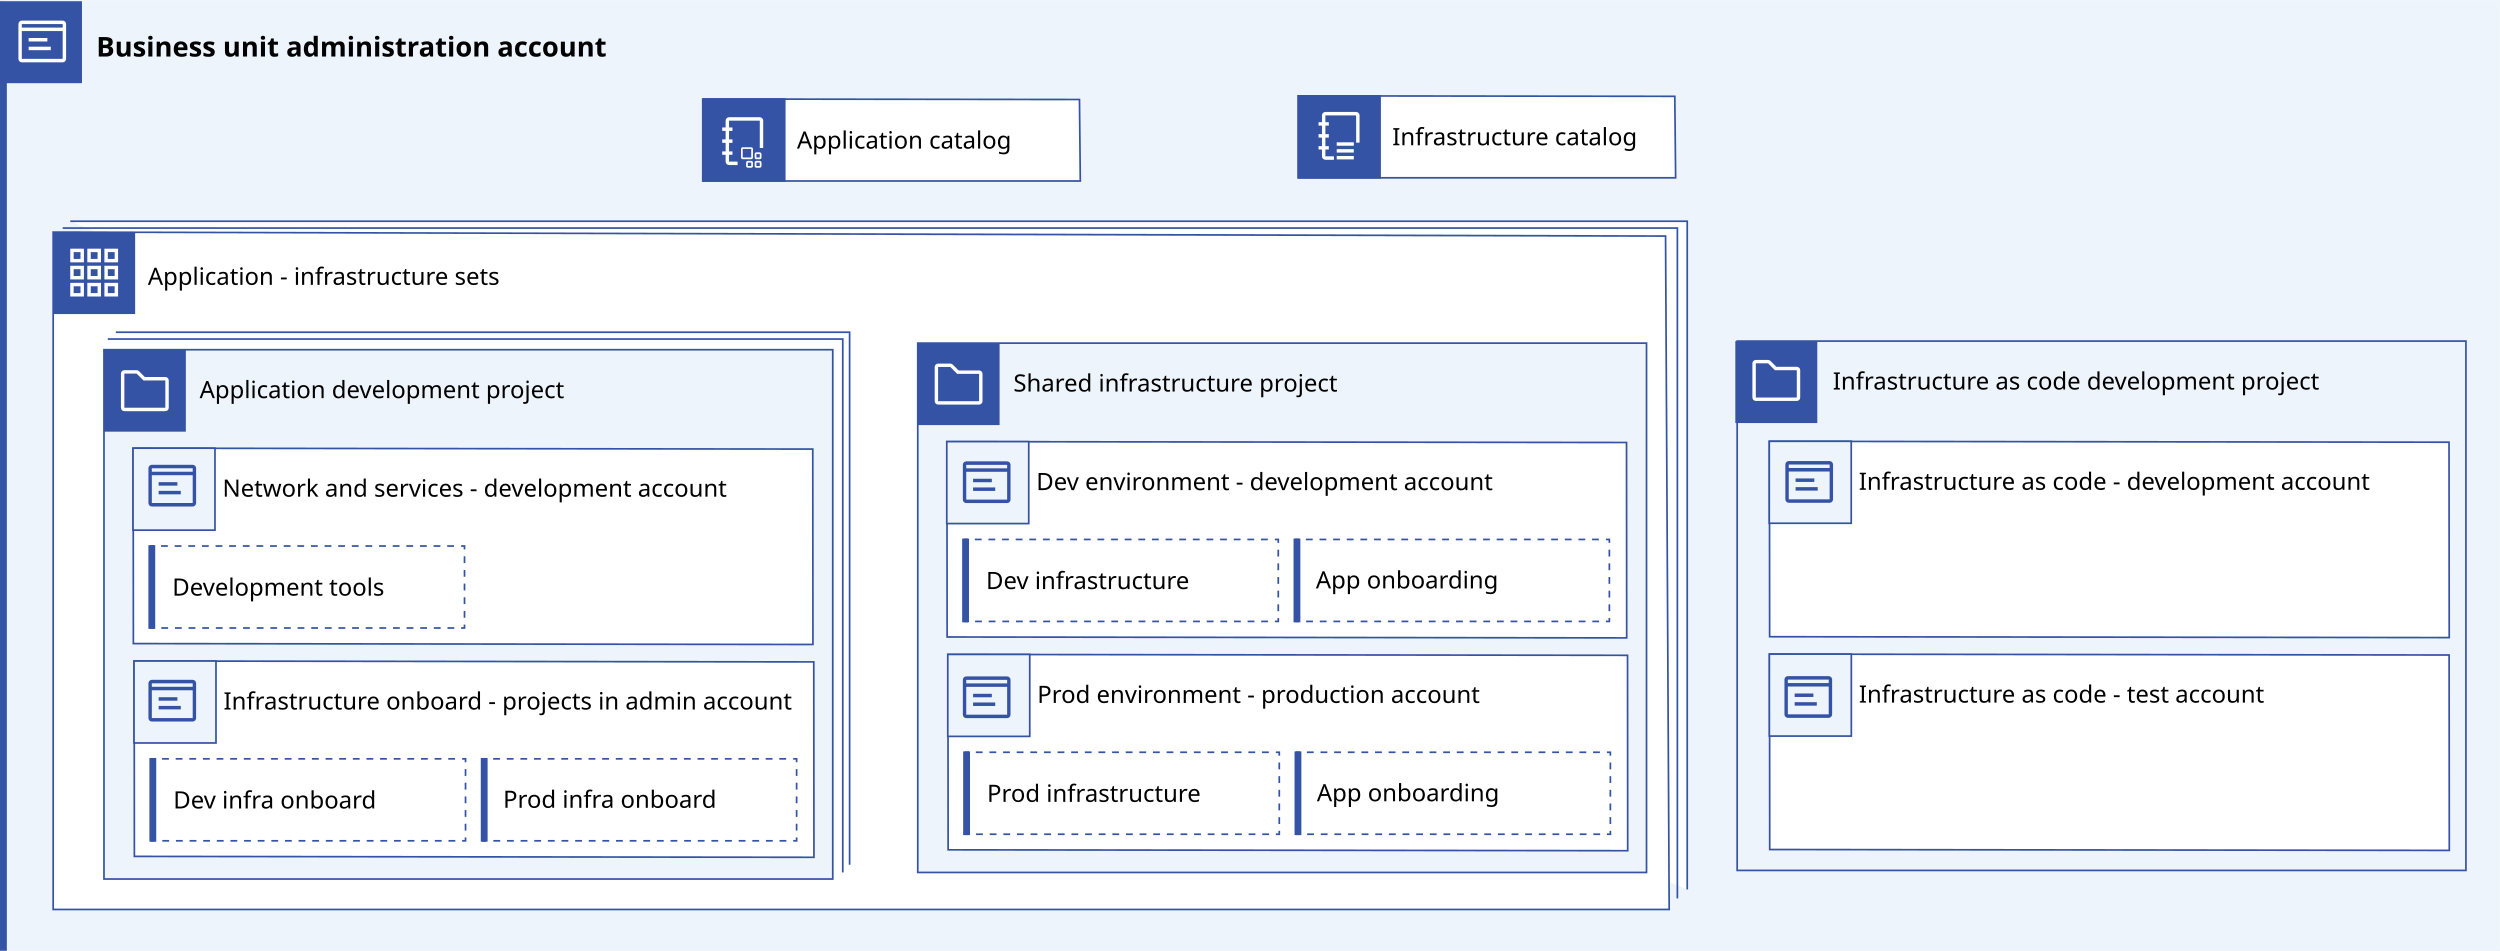
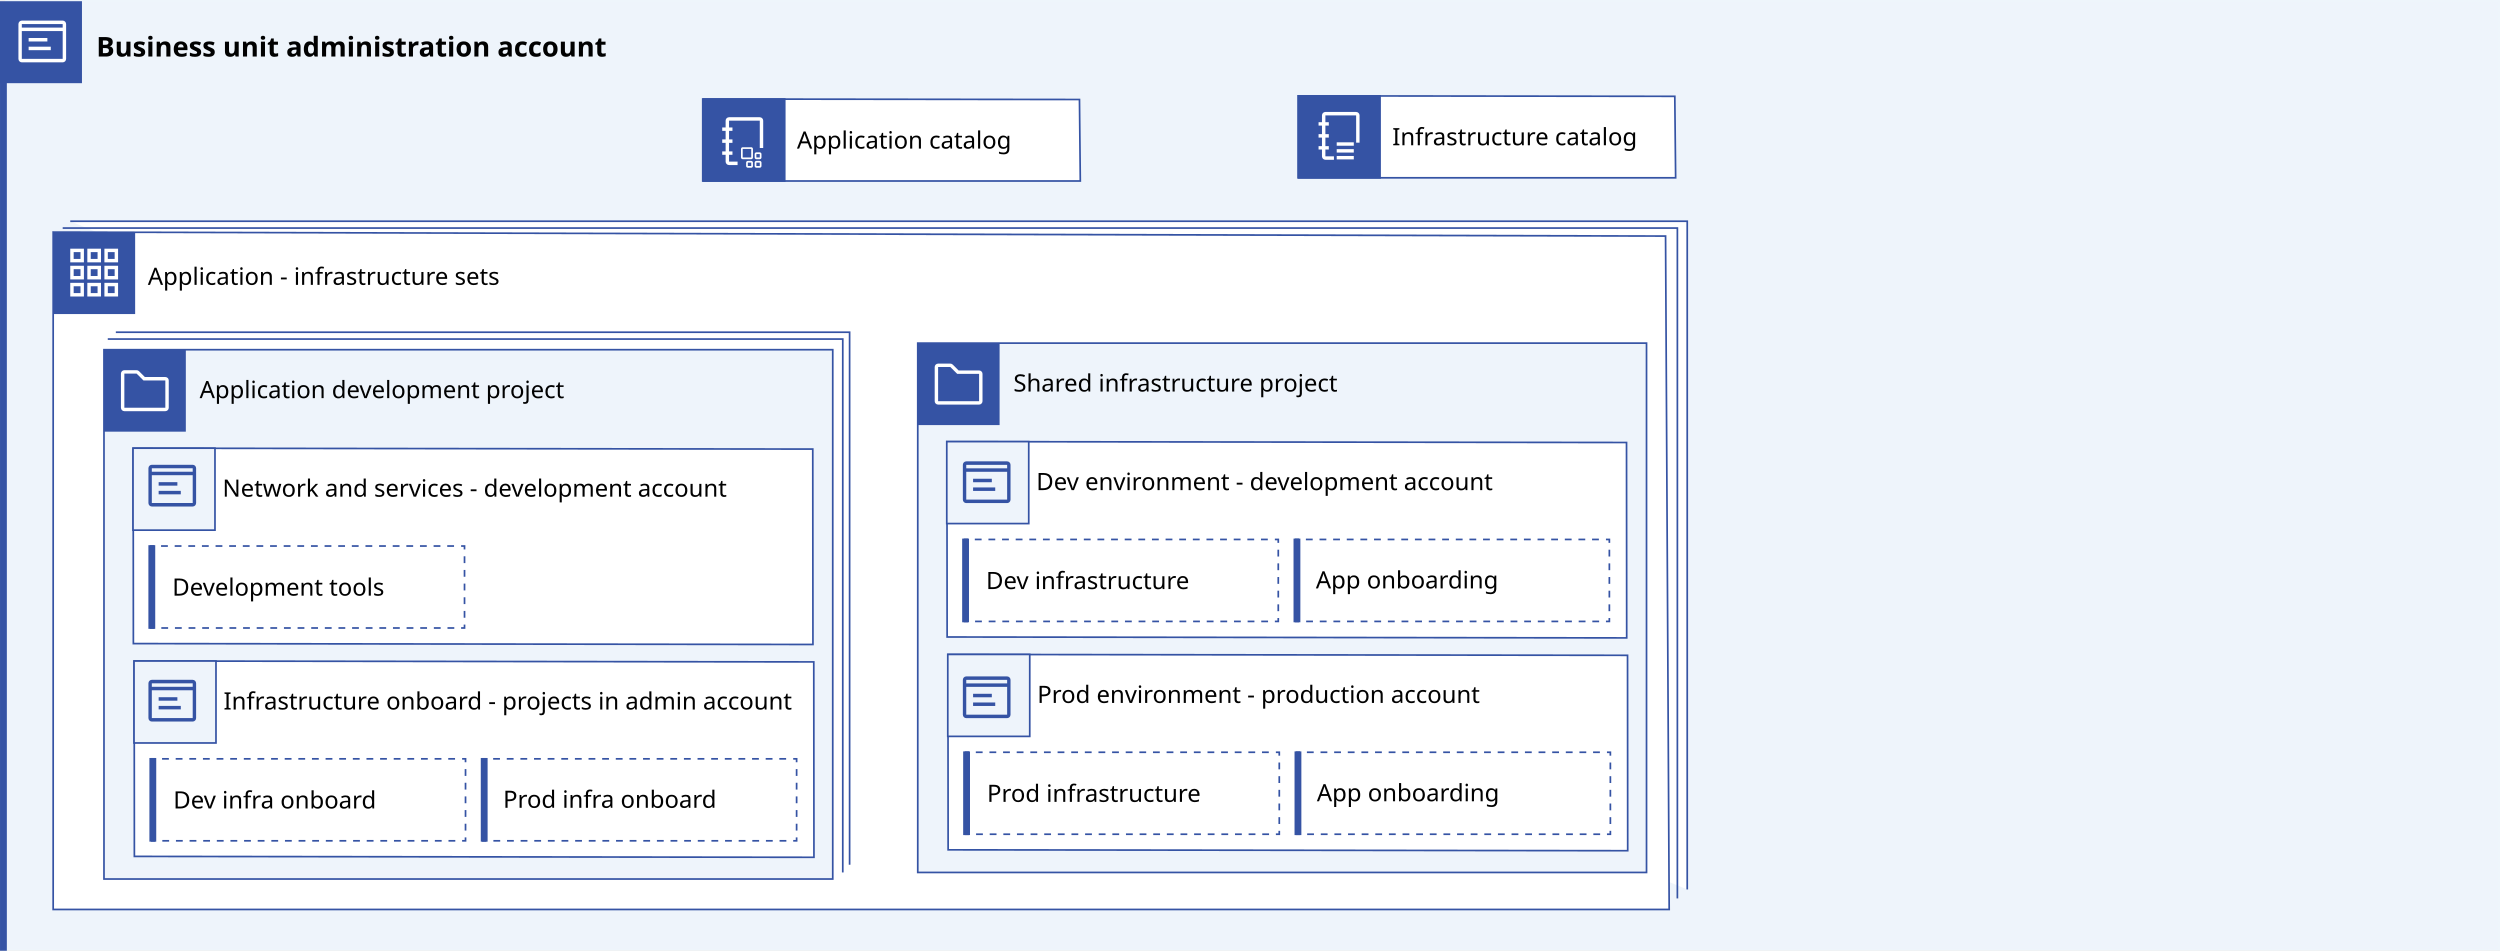
- <svg xmlns="http://www.w3.org/2000/svg" viewBox="0 0 1463.98 556.76">
+ <svg xmlns="http://www.w3.org/2000/svg" id="Layer_1" version="1.1" viewBox="0 0 1463.98 556.76">
  <defs>
-     <style>.cls-1,.cls-2,.cls-3,.cls-4,.cls-5{fill:none;}.cls-1,.cls-3,.cls-6,.cls-4,.cls-7,.cls-8,.cls-9,.cls-10,.cls-5{stroke-miterlimit:10;}.cls-1,.cls-3,.cls-6,.cls-4,.cls-7,.cls-9,.cls-10,.cls-5{stroke:#3553a4;}.cls-1,.cls-6{fill-rule:evenodd;}.cls-2,.cls-11,.cls-12{stroke-width:0px;}.cls-13{font-family:IBMPlexSans, 'IBM Plex Sans';font-size:14px;}.cls-13,.cls-14{fill:#010101;}.cls-3{stroke-dasharray:0 0 4 4;}.cls-6,.cls-7,.cls-12{fill:#fff;}.cls-4{stroke-dasharray:0 0 3.99 3.99;}.cls-8{stroke:#eef5fb;}.cls-8,.cls-9{fill:#eef4fb;}.cls-10,.cls-11{fill:#3553a4;}.cls-14{font-family:IBMPlexSans-SemiBold, 'IBM Plex Sans';font-size:16px;font-weight:600;}</style>
+     <style>
+       .st0, .st1, .st2, .st3 {
+         fill: none;
+       }
+ 
+       .st4 {
+         font-family: IBMPlexSans, 'IBM Plex Sans';
+         font-size: 14px;
+       }
+ 
+       .st4, .st5, .st6 {
+         isolation: isolate;
+       }
+ 
+       .st4, .st6 {
+         fill: #010101;
+       }
+ 
+       .st7 {
+         stroke: #eef5fb;
+       }
+ 
+       .st7, .st8, .st1, .st9, .st10, .st11, .st2, .st3 {
+         stroke-miterlimit: 10;
+       }
+ 
+       .st7, .st9 {
+         fill: #eef4fb;
+       }
+ 
+       .st8, .st1, .st9, .st10, .st11, .st2, .st3 {
+         stroke: #3553a4;
+       }
+ 
+       .st8, .st10, .st12 {
+         fill: #fff;
+       }
+ 
+       .st1 {
+         stroke-dasharray: 0 0 3.99 3.99;
+       }
+ 
+       .st10 {
+         fill-rule: evenodd;
+       }
+ 
+       .st11, .st13 {
+         fill: #3553a4;
+       }
+ 
+       .st2 {
+         stroke-dasharray: 0 0 4 4;
+       }
+ 
+       .st6 {
+         font-family: IBMPlexSans-SemiBold, 'IBM Plex Sans';
+         font-size: 16px;
+         font-weight: 600;
+       }
+     </style>
  </defs>
  <g id="Background">
-     <rect class="cls-8" x="3.51" y=".5" width="1459.97" height="555.55" />
-     <polyline class="cls-6" points="41.14 129.55 988.03 129.55 988.03 520.86" />
-     <rect class="cls-11" y=".71" width="48" height="48" />
-     <polygon class="cls-7" points="31.14 135.91 975.34 138.24 977.46 532.59 31.14 532.59 31.14 135.91" />
-     <polyline class="cls-1" points="36.71 133.55 982.26 133.55 982.26 526.11" />
-     <rect class="cls-11" x="31.14" y="135.91" width="48" height="48" />
-     <rect class="cls-10" x=".51" y="48.71" width="3" height="507.55" />
-     <polygon class="cls-7" points="411.93 57.99 632.13 58.27 632.62 105.99 411.93 105.99 411.93 57.99" />
-     <rect class="cls-10" x="411.52" y="57.99" width="48" height="48" />
-     <polygon class="cls-7" points="760.55 56.13 980.75 56.41 981.24 104.13 760.55 104.13 760.55 56.13" />
-     <rect class="cls-10" x="760.14" y="56.13" width="48" height="48" />
-     <rect id="_Transparent_Rectangle_" class="cls-2" x="766.77" y="64.13" width="32" height="32" />
-     <path class="cls-12" d="m431.92,94.65h-5v-4h2v-2h-2v-5h2v-2h-2v-5h2v-2h-2v-4h18v16h2v-16c0-1.1-.9-2-2-2h-18c-1.1,0-2,.9-2,2v4h-2v2h2v5h-2v2h2v5h-2v2h2v4c0,1.1.9,2,2,2h5v-2Z" />
-     <path class="cls-12" d="m439.92,93.22h-5c-.55,0-1-.45-1-1v-5c0-.55.45-1,1-1h5c.55,0,1,.45,1,1v5c0,.55-.45,1-1,1Zm-5-6v5h5v-5h-5Z" />
-     <path class="cls-12" d="m444.92,90.22v2h-2v-2h2m0-1h-2c-.55,0-1,.45-1,1v2c0,.55.45,1,1,1h2c.55,0,1-.45,1-1v-2c0-.55-.45-1-1-1Z" />
-     <path class="cls-12" d="m444.92,95.22v2h-2v-2h2m0-1h-2c-.55,0-1,.45-1,1v2c0,.55.45,1,1,1h2c.55,0,1-.45,1-1v-2c0-.55-.45-1-1-1Z" />
-     <path class="cls-12" d="m439.92,95.22v2h-2v-2h2m0-1h-2c-.55,0-1,.45-1,1v2c0,.55.45,1,1,1h2c.55,0,1-.45,1-1v-2c0-.55-.45-1-1-1Z" />
-     <path class="cls-12" d="m781.14,91.56h-5v-4h2v-2h-2v-5h2v-2h-2v-5h2v-2h-2v-4h18v16h2v-16c0-1.1-.9-2-2-2h-18c-1.1,0-2,.9-2,2v4h-2v2h2v5h-2v2h2v5h-2v2h2v4c0,1.1.9,2,2,2h5v-2Z" />
-     <rect class="cls-12" x="782.77" y="83.34" width="10" height="2" />
-     <rect class="cls-12" x="782.77" y="87.34" width="10" height="2" />
-     <rect class="cls-12" x="782.77" y="91.34" width="10" height="2" />
-     <path class="cls-12" d="m16.77,22.25h10.97v2.04h-10.97v-2.04Zm0,5.09h12.97v2.04h-12.97v-2.04Z" />
-     <path class="cls-12" d="m36.71,12.07H12.78c-1.1,0-1.99.91-1.99,2.04v20.36c0,1.12.89,2.04,1.99,2.04h23.94c1.1,0,1.99-.91,1.99-2.04V14.1c0-1.12-.89-2.04-1.99-2.04Zm0,2.04v2.04H12.78v-2.04h23.94Zm-23.94,20.36v-16.28h23.94v16.28H12.78Z" />
-     <path class="cls-12" d="m47.14,147.63v4h-4v-4h4Zm2-2h-8v8h8v-8Zm8,2v4h-4v-4h4Zm2-2h-8v8h8v-8Zm8,2v4h-4v-4h4Zm2-2h-8v8h8v-8Zm-22,12v4h-4v-4h4Zm2-2h-8v8h8v-8Zm8,2v4h-4v-4h4Zm2-2h-8v8h8v-8Zm8,2v4h-4v-4h4Zm2-2h-8v8h8v-8Zm-22,12v4h-4v-4h4Zm2-2h-8v8h8v-8Zm8,2v4h-4v-4h4Zm2-2h-8v8h8v-8Zm8,2v4h-4v-4h4Zm2-2h-8v8h8v-8Z" />
-     <polyline class="cls-1" points="63.11 198.55 493.52 198.55 493.52 510.9" />
-     <polyline class="cls-1" points="67.83 194.55 497.52 194.55 497.52 506.38" />
-     <rect class="cls-9" x="537.43" y="200.93" width="426.76" height="309.97" />
-     <rect class="cls-11" x="537.35" y="200.93" width="48" height="48" />
-     <path class="cls-12" d="m556.52,214.93l3.42,3.41.58.59h12.83v16h-24v-20h7.17m0-2h-7.17c-1.1,0-2,.9-2,2v20c0,1.1.9,2,2,2h24c1.1,0,2-.9,2-2v-16c0-1.1-.9-2-2-2h-12l-3.41-3.41c-.38-.38-.89-.59-1.42-.59Z" />
-     <polygon class="cls-7" points="555.11 383.23 953.07 383.75 953.17 498.17 555.22 497.65 555.11 383.23" />
-     <rect class="cls-9" x="555.01" y="383.22" width="48" height="48" />
-     <rect class="cls-12" x="565.43" y="440.52" width="183.71" height="48" />
-     <polyline class="cls-5" points="749.14 486.52 749.14 488.52 747.14 488.52" />
-     <line class="cls-4" x1="743.15" y1="488.52" x2="569.43" y2="488.52" />
-     <polyline class="cls-5" points="567.43 488.52 565.43 488.52 565.43 486.52" />
-     <line class="cls-3" x1="565.43" y1="482.52" x2="565.43" y2="444.52" />
-     <polyline class="cls-5" points="565.43 442.52 565.43 440.52 567.43 440.52" />
-     <line class="cls-4" x1="571.43" y1="440.52" x2="745.14" y2="440.52" />
-     <polyline class="cls-5" points="747.14 440.52 749.14 440.52 749.14 442.52" />
-     <line class="cls-3" x1="749.14" y1="446.52" x2="749.14" y2="484.52" />
-     <rect class="cls-10" x="564.52" y="440.52" width="3" height="48" />
-     <rect class="cls-12" x="759.31" y="440.52" width="183.71" height="48" />
-     <polyline class="cls-5" points="943.02 486.52 943.02 488.52 941.02 488.52" />
-     <line class="cls-4" x1="937.03" y1="488.52" x2="763.31" y2="488.52" />
-     <polyline class="cls-5" points="761.31 488.52 759.31 488.52 759.31 486.52" />
-     <line class="cls-3" x1="759.31" y1="482.52" x2="759.31" y2="444.52" />
-     <polyline class="cls-5" points="759.31 442.52 759.31 440.52 761.31 440.52" />
-     <line class="cls-4" x1="765.31" y1="440.52" x2="939.02" y2="440.52" />
-     <polyline class="cls-5" points="941.02 440.52 943.02 440.52 943.02 442.52" />
-     <line class="cls-3" x1="943.02" y1="446.52" x2="943.02" y2="484.52" />
-     <rect class="cls-10" x="758.57" y="440.52" width="3" height="48" />
-     <polygon class="cls-7" points="554.52 258.61 952.48 259.13 952.58 373.55 554.63 373.02 554.52 258.61" />
-     <rect class="cls-9" x="554.42" y="258.6" width="48" height="48" />
-     <rect class="cls-12" x="564.85" y="315.9" width="183.71" height="48" />
-     <polyline class="cls-5" points="748.55 361.9 748.55 363.9 746.55 363.9" />
-     <line class="cls-4" x1="742.56" y1="363.9" x2="568.84" y2="363.9" />
-     <polyline class="cls-5" points="566.85 363.9 564.85 363.9 564.85 361.9" />
-     <line class="cls-3" x1="564.85" y1="357.9" x2="564.85" y2="319.9" />
-     <polyline class="cls-5" points="564.85 317.9 564.85 315.9 566.85 315.9" />
-     <line class="cls-4" x1="570.84" y1="315.9" x2="744.55" y2="315.9" />
-     <polyline class="cls-5" points="746.55 315.9 748.55 315.9 748.55 317.9" />
-     <line class="cls-3" x1="748.55" y1="321.9" x2="748.55" y2="359.9" />
-     <rect class="cls-10" x="563.93" y="315.9" width="3" height="48" />
-     <rect class="cls-12" x="758.72" y="315.9" width="183.71" height="48" />
-     <polyline class="cls-5" points="942.43 361.9 942.43 363.9 940.43 363.9" />
-     <line class="cls-4" x1="936.44" y1="363.9" x2="762.72" y2="363.9" />
-     <polyline class="cls-5" points="760.72 363.9 758.72 363.9 758.72 361.9" />
-     <line class="cls-3" x1="758.72" y1="357.9" x2="758.72" y2="319.9" />
-     <polyline class="cls-5" points="758.72 317.9 758.72 315.9 760.72 315.9" />
-     <line class="cls-4" x1="764.72" y1="315.9" x2="938.43" y2="315.9" />
-     <polyline class="cls-5" points="940.43 315.9 942.43 315.9 942.43 317.9" />
-     <line class="cls-3" x1="942.43" y1="321.9" x2="942.43" y2="359.9" />
-     <rect class="cls-10" x="757.98" y="315.9" width="3" height="48" />
-     <rect class="cls-9" x="60.89" y="204.78" width="426.76" height="309.97" />
-     <rect class="cls-11" x="60.82" y="204.78" width="48" height="48" />
-     <path class="cls-12" d="m79.99,218.78l3.42,3.41.58.59h12.83v16h-24v-20h7.17m0-2h-7.17c-1.1,0-2,.9-2,2v20c0,1.1.9,2,2,2h24c1.1,0,2-.9,2-2v-16c0-1.1-.9-2-2-2h-12l-3.41-3.41c-.38-.38-.89-.59-1.42-.59Z" />
-     <polygon class="cls-7" points="78.58 387.08 476.54 387.61 476.64 502.03 78.69 501.5 78.58 387.08" />
-     <rect class="cls-9" x="78.48" y="387.08" width="48" height="48" />
-     <rect class="cls-12" x="88.9" y="444.37" width="183.71" height="48" />
-     <polyline class="cls-5" points="272.61 490.37 272.61 492.37 270.61 492.37" />
-     <line class="cls-4" x1="266.62" y1="492.37" x2="92.9" y2="492.37" />
-     <polyline class="cls-5" points="90.9 492.37 88.9 492.37 88.9 490.37" />
-     <line class="cls-3" x1="88.9" y1="486.37" x2="88.9" y2="448.37" />
-     <polyline class="cls-5" points="88.9 446.37 88.9 444.37 90.9 444.37" />
-     <line class="cls-4" x1="94.9" y1="444.37" x2="268.61" y2="444.37" />
-     <polyline class="cls-5" points="270.61 444.37 272.61 444.37 272.61 446.37" />
-     <line class="cls-3" x1="272.61" y1="450.37" x2="272.61" y2="488.37" />
-     <rect class="cls-10" x="87.99" y="444.37" width="3" height="48" />
-     <rect class="cls-12" x="282.78" y="444.37" width="183.71" height="48" />
-     <polyline class="cls-5" points="466.49 490.37 466.49 492.37 464.49 492.37" />
-     <line class="cls-4" x1="460.49" y1="492.37" x2="286.78" y2="492.37" />
-     <polyline class="cls-5" points="284.78 492.37 282.78 492.37 282.78 490.37" />
-     <line class="cls-3" x1="282.78" y1="486.37" x2="282.78" y2="448.37" />
-     <polyline class="cls-5" points="282.78 446.37 282.78 444.37 284.78 444.37" />
-     <line class="cls-4" x1="288.78" y1="444.37" x2="462.49" y2="444.37" />
-     <polyline class="cls-5" points="464.49 444.37 466.49 444.37 466.49 446.37" />
-     <line class="cls-3" x1="466.49" y1="450.37" x2="466.49" y2="488.37" />
-     <rect class="cls-10" x="282.04" y="444.37" width="3" height="48" />
-     <polygon class="cls-7" points="77.99 262.46 475.95 262.98 476.05 377.4 78.1 376.88 77.99 262.46" />
-     <rect class="cls-9" x="77.89" y="262.45" width="48" height="48" />
-     <rect class="cls-12" x="88.31" y="319.75" width="183.71" height="48" />
-     <polyline class="cls-5" points="272.02 365.75 272.02 367.75 270.02 367.75" />
-     <line class="cls-4" x1="266.03" y1="367.75" x2="92.31" y2="367.75" />
-     <polyline class="cls-5" points="90.31 367.75 88.31 367.75 88.31 365.75" />
-     <line class="cls-3" x1="88.31" y1="361.75" x2="88.31" y2="323.75" />
-     <polyline class="cls-5" points="88.31 321.75 88.31 319.75 90.31 319.75" />
-     <line class="cls-4" x1="94.31" y1="319.75" x2="268.02" y2="319.75" />
-     <polyline class="cls-5" points="270.02 319.75 272.02 319.75 272.02 321.75" />
-     <line class="cls-3" x1="272.02" y1="325.75" x2="272.02" y2="363.75" />
-     <rect class="cls-10" x="87.4" y="319.75" width="3" height="48" />
-     <path class="cls-11" d="m92.9,282.35h10.97v2.04h-10.97v-2.04Zm0,5.09h12.97v2.04h-12.97v-2.04Z" />
-     <path class="cls-11" d="m112.85,272.17h-23.94c-1.1,0-1.99.91-1.99,2.04v20.36c0,1.12.89,2.04,1.99,2.04h23.94c1.1,0,1.99-.91,1.99-2.04v-20.36c0-1.12-.89-2.04-1.99-2.04Zm0,2.04v2.04h-23.94v-2.04h23.94Zm-23.94,20.36v-16.28h23.94v16.28h-23.94Z" />
-     <path class="cls-11" d="m92.9,408.28h10.97v2.04h-10.97v-2.04Zm0,5.09h12.97v2.04h-12.97v-2.04Z" />
-     <path class="cls-11" d="m112.85,398.1h-23.94c-1.1,0-1.99.91-1.99,2.04v20.36c0,1.12.89,2.04,1.99,2.04h23.94c1.1,0,1.99-.91,1.99-2.04v-20.36c0-1.12-.89-2.04-1.99-2.04Zm0,2.04v2.04h-23.94v-2.04h23.94Zm-23.94,20.36v-16.28h23.94v16.28h-23.94Z" />
-     <path class="cls-11" d="m569.83,406.28h10.97v2.04h-10.97v-2.04Zm0,5.09h12.97v2.04h-12.97v-2.04Z" />
-     <path class="cls-11" d="m589.77,396.1h-23.94c-1.1,0-1.99.91-1.99,2.04v20.36c0,1.12.89,2.04,1.99,2.04h23.94c1.1,0,1.99-.91,1.99-2.04v-20.36c0-1.12-.89-2.04-1.99-2.04Zm0,2.04v2.04h-23.94v-2.04h23.94Zm-23.94,20.36v-16.28h23.94v16.28h-23.94Z" />
-     <path class="cls-11" d="m569.83,280.35h10.97v2.04h-10.97v-2.04Zm0,5.09h12.97v2.04h-12.97v-2.04Z" />
-     <path class="cls-11" d="m589.77,270.17h-23.94c-1.1,0-1.99.91-1.99,2.04v20.36c0,1.12.89,2.04,1.99,2.04h23.94c1.1,0,1.99-.91,1.99-2.04v-20.36c0-1.12-.89-2.04-1.99-2.04Zm0,2.04v2.04h-23.94v-2.04h23.94Zm-23.94,20.36v-16.28h23.94v16.28h-23.94Z" />
-   </g>
-   <g id="Text">
-     <text class="cls-14" transform="translate(56.4 33.12)">
-       <tspan x="0" y="0">Business unit administration account </tspan>
-     </text>
-     <text class="cls-13" transform="translate(86.56 166.8)">
+     <rect class="st7" x="3.51" y=".5" width="1459.97" height="555.55" />
+     <polyline class="st10" points="41.14 129.55 988.03 129.55 988.03 520.86" />
+     <rect class="st13" y=".71" width="48" height="48" />
+     <polygon class="st8" points="31.14 135.91 975.34 138.24 977.46 532.59 31.14 532.59 31.14 135.91" />
+     <polyline class="st3" points="36.71 133.55 982.26 133.55 982.26 526.11" />
+     <rect class="st13" x="31.14" y="135.91" width="48" height="48" />
+     <rect class="st11" x=".51" y="48.71" width="3" height="507.55" />
+     <polygon class="st8" points="411.93 57.99 632.13 58.27 632.62 105.99 411.93 105.99 411.93 57.99" />
+     <rect class="st11" x="411.52" y="57.99" width="48" height="48" />
+     <polygon class="st8" points="760.55 56.13 980.75 56.41 981.24 104.13 760.55 104.13 760.55 56.13" />
+     <rect class="st11" x="760.14" y="56.13" width="48" height="48" />
+     <rect id="_Transparent_Rectangle_" class="st0" x="766.77" y="64.13" width="32" height="32" />
+     <path class="st12" d="M431.92,94.65h-5v-4h2v-2h-2v-5h2v-2h-2v-5h2v-2h-2v-4h18v16h2v-16c0-1.1-.9-2-2-2h-18c-1.1,0-2,.9-2,2v4h-2v2h2v5h-2v2h2v5h-2v2h2v4c0,1.1.9,2,2,2h5v-2Z" />
+     <path class="st12" d="M439.92,93.22h-5c-.55,0-1-.45-1-1v-5c0-.55.45-1,1-1h5c.55,0,1,.45,1,1v5c0,.55-.45,1-1,1ZM434.92,87.22v5h5v-5h-5Z" />
+     <path class="st12" d="M444.92,90.22v2h-2v-2h2M444.92,89.22h-2c-.55,0-1,.45-1,1v2c0,.55.45,1,1,1h2c.55,0,1-.45,1-1v-2c0-.55-.45-1-1-1Z" />
+     <path class="st12" d="M444.92,95.22v2h-2v-2h2M444.92,94.22h-2c-.55,0-1,.45-1,1v2c0,.55.45,1,1,1h2c.55,0,1-.45,1-1v-2c0-.55-.45-1-1-1Z" />
+     <path class="st12" d="M439.92,95.22v2h-2v-2h2M439.92,94.22h-2c-.55,0-1,.45-1,1v2c0,.55.45,1,1,1h2c.55,0,1-.45,1-1v-2c0-.55-.45-1-1-1Z" />
+     <path class="st12" d="M781.14,91.56h-5v-4h2v-2h-2v-5h2v-2h-2v-5h2v-2h-2v-4h18v16h2v-16c0-1.1-.9-2-2-2h-18c-1.1,0-2,.9-2,2v4h-2v2h2v5h-2v2h2v5h-2v2h2v4c0,1.1.9,2,2,2h5v-2Z" />
+     <rect class="st12" x="782.77" y="83.34" width="10" height="2" />
+     <rect class="st12" x="782.77" y="87.34" width="10" height="2" />
+     <rect class="st12" x="782.77" y="91.34" width="10" height="2" />
+     <path class="st12" d="M16.77,22.25h10.97v2.04h-10.97v-2.04ZM16.77,27.34h12.97v2.04h-12.97v-2.04Z" />
+     <path class="st12" d="M36.71,12.07H12.78c-1.1,0-1.99.91-1.99,2.04v20.36c0,1.12.89,2.04,1.99,2.04h23.94c1.1,0,1.99-.91,1.99-2.04V14.1c0-1.12-.89-2.04-1.99-2.04h-.01ZM36.71,14.11v2.04H12.78v-2.04h23.94-.01ZM12.77,34.47v-16.28h23.94v16.28H12.77Z" />
+     <path class="st12" d="M47.14,147.63v4h-4v-4h4ZM49.14,145.63h-8v8h8v-8ZM57.14,147.63v4h-4v-4h4ZM59.14,145.63h-8v8h8v-8ZM67.14,147.63v4h-4v-4h4ZM69.14,145.63h-8v8h8v-8ZM47.14,157.63v4h-4v-4h4ZM49.14,155.63h-8v8h8v-8ZM57.14,157.63v4h-4v-4h4ZM59.14,155.63h-8v8h8v-8ZM67.14,157.63v4h-4v-4h4ZM69.14,155.63h-8v8h8v-8ZM47.14,167.63v4h-4v-4h4ZM49.14,165.63h-8v8h8v-8ZM57.14,167.63v4h-4v-4h4ZM59.14,165.63h-8v8h8v-8ZM67.14,167.63v4h-4v-4h4ZM69.14,165.63h-8v8h8v-8Z" />
+     <polyline class="st3" points="63.11 198.55 493.52 198.55 493.52 510.9" />
+     <polyline class="st3" points="67.83 194.55 497.52 194.55 497.52 506.38" />
+     <rect class="st9" x="537.43" y="200.93" width="426.76" height="309.97" />
+     <rect class="st13" x="537.35" y="200.93" width="48" height="48" />
+     <path class="st12" d="M556.52,214.93l3.42,3.41.58.59h12.83v16h-24v-20h7.17M556.52,212.93h-7.17c-1.1,0-2,.9-2,2v20c0,1.1.9,2,2,2h24c1.1,0,2-.9,2-2v-16c0-1.1-.9-2-2-2h-12l-3.41-3.41c-.38-.38-.89-.59-1.42-.59h0Z" />
+     <polygon class="st8" points="555.11 383.23 953.07 383.75 953.17 498.17 555.22 497.65 555.11 383.23" />
+     <rect class="st9" x="555.01" y="383.22" width="48" height="48" />
+     <rect class="st12" x="565.43" y="440.52" width="183.71" height="48" />
+     <polyline class="st3" points="749.14 486.52 749.14 488.52 747.14 488.52" />
+     <line class="st1" x1="743.15" y1="488.52" x2="569.43" y2="488.52" />
+     <polyline class="st3" points="567.43 488.52 565.43 488.52 565.43 486.52" />
+     <line class="st2" x1="565.43" y1="482.52" x2="565.43" y2="444.52" />
+     <polyline class="st3" points="565.43 442.52 565.43 440.52 567.43 440.52" />
+     <line class="st1" x1="571.43" y1="440.52" x2="745.14" y2="440.52" />
+     <polyline class="st3" points="747.14 440.52 749.14 440.52 749.14 442.52" />
+     <line class="st2" x1="749.14" y1="446.52" x2="749.14" y2="484.52" />
+     <rect class="st11" x="564.52" y="440.52" width="3" height="48" />
+     <rect class="st12" x="759.31" y="440.52" width="183.71" height="48" />
+     <polyline class="st3" points="943.02 486.52 943.02 488.52 941.02 488.52" />
+     <line class="st1" x1="937.03" y1="488.52" x2="763.31" y2="488.52" />
+     <polyline class="st3" points="761.31 488.52 759.31 488.52 759.31 486.52" />
+     <line class="st2" x1="759.31" y1="482.52" x2="759.31" y2="444.52" />
+     <polyline class="st3" points="759.31 442.52 759.31 440.52 761.31 440.52" />
+     <line class="st1" x1="765.31" y1="440.52" x2="939.02" y2="440.52" />
+     <polyline class="st3" points="941.02 440.52 943.02 440.52 943.02 442.52" />
+     <line class="st2" x1="943.02" y1="446.52" x2="943.02" y2="484.52" />
+     <rect class="st11" x="758.57" y="440.52" width="3" height="48" />
+     <polygon class="st8" points="554.52 258.61 952.48 259.13 952.58 373.55 554.63 373.02 554.52 258.61" />
+     <rect class="st9" x="554.42" y="258.6" width="48" height="48" />
+     <rect class="st12" x="564.85" y="315.9" width="183.71" height="48" />
+     <polyline class="st3" points="748.55 361.9 748.55 363.9 746.55 363.9" />
+     <line class="st1" x1="742.56" y1="363.9" x2="568.84" y2="363.9" />
+     <polyline class="st3" points="566.85 363.9 564.85 363.9 564.85 361.9" />
+     <line class="st2" x1="564.85" y1="357.9" x2="564.85" y2="319.9" />
+     <polyline class="st3" points="564.85 317.9 564.85 315.9 566.85 315.9" />
+     <line class="st1" x1="570.84" y1="315.9" x2="744.55" y2="315.9" />
+     <polyline class="st3" points="746.55 315.9 748.55 315.9 748.55 317.9" />
+     <line class="st2" x1="748.55" y1="321.9" x2="748.55" y2="359.9" />
+     <rect class="st11" x="563.93" y="315.9" width="3" height="48" />
+     <rect class="st12" x="758.72" y="315.9" width="183.71" height="48" />
+     <polyline class="st3" points="942.43 361.9 942.43 363.9 940.43 363.9" />
+     <line class="st1" x1="936.44" y1="363.9" x2="762.72" y2="363.9" />
+     <polyline class="st3" points="760.72 363.9 758.72 363.9 758.72 361.9" />
+     <line class="st2" x1="758.72" y1="357.9" x2="758.72" y2="319.9" />
+     <polyline class="st3" points="758.72 317.9 758.72 315.9 760.72 315.9" />
+     <line class="st1" x1="764.72" y1="315.9" x2="938.43" y2="315.9" />
+     <polyline class="st3" points="940.43 315.9 942.43 315.9 942.43 317.9" />
+     <line class="st2" x1="942.43" y1="321.9" x2="942.43" y2="359.9" />
+     <rect class="st11" x="757.98" y="315.9" width="3" height="48" />
+     <rect class="st9" x="60.89" y="204.78" width="426.76" height="309.97" />
+     <rect class="st13" x="60.82" y="204.78" width="48" height="48" />
+     <path class="st12" d="M79.99,218.78l3.42,3.41.58.59h12.83v16h-24v-20h7.17M79.99,216.78h-7.17c-1.1,0-2,.9-2,2v20c0,1.1.9,2,2,2h24c1.1,0,2-.9,2-2v-16c0-1.1-.9-2-2-2h-12l-3.41-3.41c-.38-.38-.89-.59-1.42-.59Z" />
+     <polygon class="st8" points="78.58 387.08 476.54 387.61 476.64 502.03 78.69 501.5 78.58 387.08" />
+     <rect class="st9" x="78.48" y="387.08" width="48" height="48" />
+     <rect class="st12" x="88.9" y="444.37" width="183.71" height="48" />
+     <polyline class="st3" points="272.61 490.37 272.61 492.37 270.61 492.37" />
+     <line class="st1" x1="266.62" y1="492.37" x2="92.9" y2="492.37" />
+     <polyline class="st3" points="90.9 492.37 88.9 492.37 88.9 490.37" />
+     <line class="st2" x1="88.9" y1="486.37" x2="88.9" y2="448.37" />
+     <polyline class="st3" points="88.9 446.37 88.9 444.37 90.9 444.37" />
+     <line class="st1" x1="94.9" y1="444.37" x2="268.61" y2="444.37" />
+     <polyline class="st3" points="270.61 444.37 272.61 444.37 272.61 446.37" />
+     <line class="st2" x1="272.61" y1="450.37" x2="272.61" y2="488.37" />
+     <rect class="st11" x="87.99" y="444.37" width="3" height="48" />
+     <rect class="st12" x="282.78" y="444.37" width="183.71" height="48" />
+     <polyline class="st3" points="466.49 490.37 466.49 492.37 464.49 492.37" />
+     <line class="st1" x1="460.49" y1="492.37" x2="286.78" y2="492.37" />
+     <polyline class="st3" points="284.78 492.37 282.78 492.37 282.78 490.37" />
+     <line class="st2" x1="282.78" y1="486.37" x2="282.78" y2="448.37" />
+     <polyline class="st3" points="282.78 446.37 282.78 444.37 284.78 444.37" />
+     <line class="st1" x1="288.78" y1="444.37" x2="462.49" y2="444.37" />
+     <polyline class="st3" points="464.49 444.37 466.49 444.37 466.49 446.37" />
+     <line class="st2" x1="466.49" y1="450.37" x2="466.49" y2="488.37" />
+     <rect class="st11" x="282.04" y="444.37" width="3" height="48" />
+     <polygon class="st8" points="77.99 262.46 475.95 262.98 476.05 377.4 78.1 376.88 77.99 262.46" />
+     <rect class="st9" x="77.89" y="262.45" width="48" height="48" />
+     <rect class="st12" x="88.31" y="319.75" width="183.71" height="48" />
+     <polyline class="st3" points="272.02 365.75 272.02 367.75 270.02 367.75" />
+     <line class="st1" x1="266.03" y1="367.75" x2="92.31" y2="367.75" />
+     <polyline class="st3" points="90.31 367.75 88.31 367.75 88.31 365.75" />
+     <line class="st2" x1="88.31" y1="361.75" x2="88.31" y2="323.75" />
+     <polyline class="st3" points="88.31 321.75 88.31 319.75 90.31 319.75" />
+     <line class="st1" x1="94.31" y1="319.75" x2="268.02" y2="319.75" />
+     <polyline class="st3" points="270.02 319.75 272.02 319.75 272.02 321.75" />
+     <line class="st2" x1="272.02" y1="325.75" x2="272.02" y2="363.75" />
+     <rect class="st11" x="87.4" y="319.75" width="3" height="48" />
+     <path class="st13" d="M92.9,282.35h10.97v2.04h-10.97v-2.04ZM92.9,287.44h12.97v2.04h-12.97v-2.04Z" />
+     <path class="st13" d="M112.85,272.17h-23.94c-1.1,0-1.99.91-1.99,2.04v20.36c0,1.12.89,2.04,1.99,2.04h23.94c1.1,0,1.99-.91,1.99-2.04v-20.36c0-1.12-.89-2.04-1.99-2.04ZM112.85,274.21v2.04h-23.94v-2.04h23.94ZM88.91,294.57v-16.28h23.94v16.28h-23.94Z" />
+     <path class="st13" d="M92.9,408.28h10.97v2.04h-10.97v-2.04ZM92.9,413.37h12.97v2.04h-12.97v-2.04Z" />
+     <path class="st13" d="M112.85,398.1h-23.94c-1.1,0-1.99.91-1.99,2.04v20.36c0,1.12.89,2.04,1.99,2.04h23.94c1.1,0,1.99-.91,1.99-2.04v-20.36c0-1.12-.89-2.04-1.99-2.04ZM112.85,400.14v2.04h-23.94v-2.04h23.94ZM88.91,420.5v-16.28h23.94v16.28h-23.94Z" />
+     <path class="st13" d="M569.83,406.28h10.97v2.04h-10.97v-2.04ZM569.83,411.37h12.97v2.04h-12.97v-2.04Z" />
+     <path class="st13" d="M589.77,396.1h-23.94c-1.1,0-1.99.91-1.99,2.04v20.36c0,1.12.89,2.04,1.99,2.04h23.94c1.1,0,1.99-.91,1.99-2.04v-20.36c0-1.12-.89-2.04-1.99-2.04ZM589.77,398.14v2.04h-23.94v-2.04h23.94ZM565.83,418.5v-16.28h23.94v16.28h-23.94Z" />
+     <path class="st13" d="M569.83,280.35h10.97v2.04h-10.97v-2.04ZM569.83,285.44h12.97v2.04h-12.97v-2.04Z" />
+     <path class="st13" d="M589.77,270.17h-23.94c-1.1,0-1.99.91-1.99,2.04v20.36c0,1.12.89,2.04,1.99,2.04h23.94c1.1,0,1.99-.91,1.99-2.04v-20.36c0-1.12-.89-2.04-1.99-2.04ZM589.77,272.21v2.04h-23.94v-2.04h23.94ZM565.83,292.57v-16.28h23.94v16.28h-23.94Z" />
+   </g>
+   <g class="st5">
+     <text class="st6" transform="translate(56.4 33.12)">
+       <tspan x="0" y="0">Business unit administration account</tspan>
+     </text>
+   </g>
+   <g class="st5">
+     <text class="st4" transform="translate(86.56 166.8)">
      <tspan x="0" y="0">Application - infrastructure sets</tspan>
    </text>
-     <text class="cls-13" transform="translate(466.68 87.02)">
+   </g>
+   <g class="st5">
+     <text class="st4" transform="translate(466.68 87.02)">
      <tspan x="0" y="0">Application catalog</tspan>
    </text>
-     <text class="cls-13" transform="translate(815.3 85.05)">
+   </g>
+   <g class="st5">
+     <text class="st4" transform="translate(815.3 85.05)">
      <tspan x="0" y="0">Infrastructure catalog</tspan>
    </text>
-     <text class="cls-13" transform="translate(593.43 229.28)">
+   </g>
+   <g class="st5">
+     <text class="st4" transform="translate(593.43 229.28)">
      <tspan x="0" y="0">Shared infrastructure project</tspan>
    </text>
-     <text class="cls-13" transform="translate(607.42 411.63)">
+   </g>
+   <g class="st5">
+     <text class="st4" transform="translate(607.42 411.63)">
      <tspan x="0" y="0">Prod environment - production account</tspan>
    </text>
-     <text class="cls-13" transform="translate(578 469.57)">
+   </g>
+   <g class="st5">
+     <text class="st4" transform="translate(578 469.57)">
      <tspan x="0" y="0">Prod infrastructure</tspan>
    </text>
-     <text class="cls-13" transform="translate(771.14 469.2)">
+   </g>
+   <g class="st5">
+     <text class="st4" transform="translate(771.14 469.2)">
      <tspan x="0" y="0">App onboarding</tspan>
    </text>
-     <text class="cls-13" transform="translate(606.83 287)">
+   </g>
+   <g class="st5">
+     <text class="st4" transform="translate(606.83 287)">
      <tspan x="0" y="0">Dev environment - development account</tspan>
    </text>
-     <text class="cls-13" transform="translate(577.41 344.95)">
+   </g>
+   <g class="st5">
+     <text class="st4" transform="translate(577.41 344.95)">
      <tspan x="0" y="0">Dev infrastructure</tspan>
    </text>
-     <text class="cls-13" transform="translate(770.55 344.57)">
+   </g>
+   <g class="st5">
+     <text class="st4" transform="translate(770.55 344.57)">
      <tspan x="0" y="0">App onboarding</tspan>
    </text>
-     <text class="cls-13" transform="translate(116.89 233.14)">
+   </g>
+   <g class="st5">
+     <text class="st4" transform="translate(116.89 233.14)">
      <tspan x="0" y="0">Application development project</tspan>
    </text>
-     <text class="cls-13" transform="translate(130.89 415.48)">
+   </g>
+   <g class="st5">
+     <text class="st4" transform="translate(130.89 415.48)">
      <tspan x="0" y="0">Infrastructure onboard - projects in admin account</tspan>
    </text>
-     <text class="cls-13" transform="translate(101.47 473.43)">
+   </g>
+   <g class="st5">
+     <text class="st4" transform="translate(101.47 473.43)">
      <tspan x="0" y="0">Dev infra onboard</tspan>
    </text>
-     <text class="cls-13" transform="translate(294.61 473.05)">
+   </g>
+   <g class="st5">
+     <text class="st4" transform="translate(294.61 473.05)">
      <tspan x="0" y="0">Prod infra onboard</tspan>
    </text>
-     <text class="cls-13" transform="translate(130.3 290.86)">
+   </g>
+   <g class="st5">
+     <text class="st4" transform="translate(130.3 290.86)">
      <tspan x="0" y="0">Network and services - development account</tspan>
    </text>
-     <text class="cls-13" transform="translate(100.88 348.8)">
+   </g>
+   <g class="st5">
+     <text class="st4" transform="translate(100.88 348.8)">
      <tspan x="0" y="0">Development tools</tspan>
    </text>
-     <rect class="cls-9" x="1017.27" y="199.74" width="426.76" height="309.97" />
-     <rect class="cls-11" x="1016.19" y="199.74" width="48" height="48" />
-     <text class="cls-13" transform="translate(1073.27 228.1)">
-       <tspan x="0" y="0">Infrastructure as code development project</tspan>
-     </text>
-     <path class="cls-12" d="m1035.36,212.78l3.42,3.41.58.59h12.83v16h-24v-20h7.17m0-2h-7.17c-1.1,0-2,.9-2,2v20c0,1.1.9,2,2,2h24c1.1,0,2-.9,2-2v-16c0-1.1-.9-2-2-2h-12l-3.41-3.41c-.38-.38-.89-.59-1.42-.59Z" />
-     <polygon class="cls-7" points="1036.17 258.43 1434.13 258.95 1434.24 373.37 1036.28 372.85 1036.17 258.43" />
-     <rect class="cls-9" x="1036.07" y="258.42" width="48" height="48" />
-     <path class="cls-11" d="m1051.48,280.17h10.97v2.04h-10.97v-2.04Zm0,5.09h12.97v2.04h-12.97v-2.04Z" />
-     <path class="cls-11" d="m1071.42,269.99h-23.94c-1.1,0-1.99.91-1.99,2.04v20.36c0,1.12.89,2.04,1.99,2.04h23.94c1.1,0,1.99-.91,1.99-2.04v-20.36c0-1.12-.89-2.04-1.99-2.04Zm0,2.04v2.04h-23.94v-2.04h23.94Zm-23.94,20.36v-16.28h23.94v16.28h-23.94Z" />
-     <text class="cls-13" transform="translate(1088.48 286.83)">
-       <tspan x="0" y="0">Infrastructure as code - development account</tspan>
-     </text>
-     <polygon class="cls-7" points="1036.23 383.05 1434.18 383.57 1434.29 497.99 1036.33 497.47 1036.23 383.05" />
-     <rect class="cls-9" x="1036.12" y="383.04" width="48" height="48" />
-     <path class="cls-11" d="m1050.94,406.1h10.97v2.04h-10.97v-2.04Zm0,5.09h12.97v2.04h-12.97v-2.04Z" />
-     <path class="cls-11" d="m1070.89,395.92h-23.94c-1.1,0-1.99.91-1.99,2.04v20.36c0,1.12.89,2.04,1.99,2.04h23.94c1.1,0,1.99-.91,1.99-2.04v-20.36c0-1.12-.89-2.04-1.99-2.04Zm0,2.04v2.04h-23.94v-2.04h23.94Zm-23.94,20.36v-16.28h23.94v16.28h-23.94Z" />
-     <text class="cls-13" transform="translate(1088.53 411.45)">
-       <tspan x="0" y="0">Infrastructure as code - test account</tspan>
-     </text>
  </g>
</svg>
